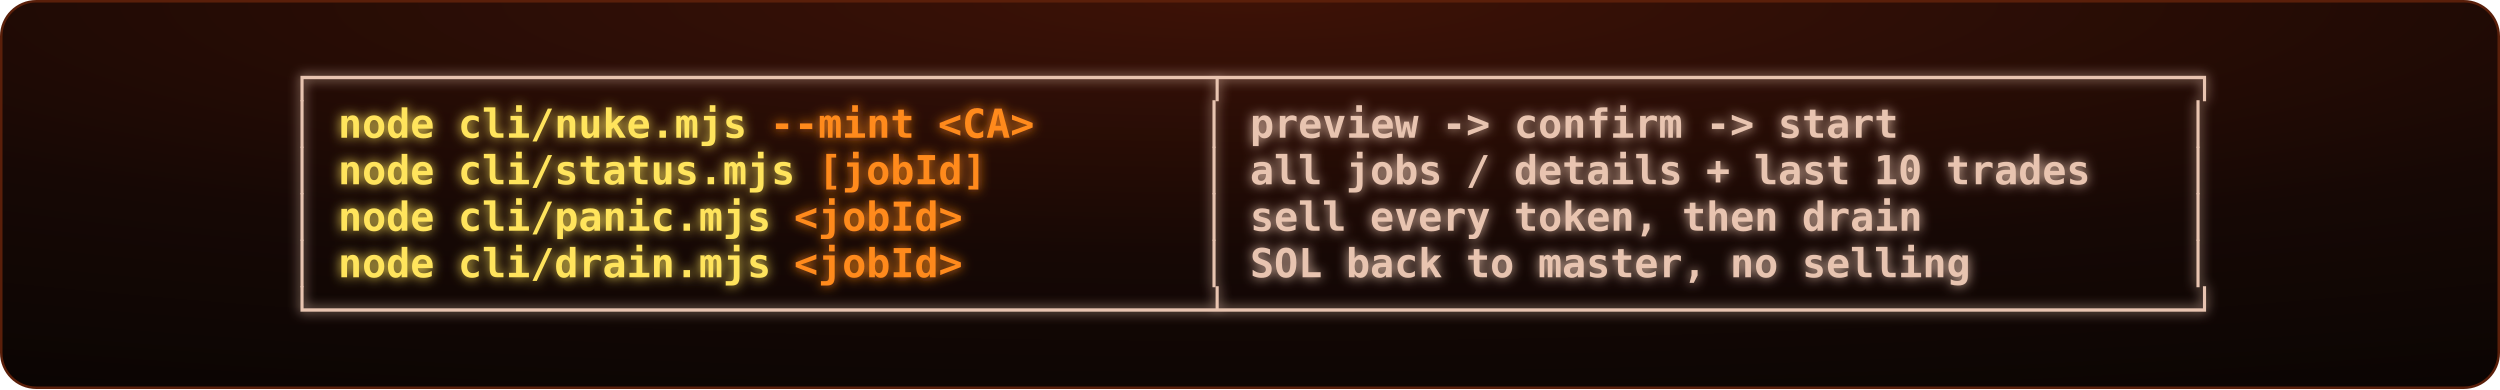
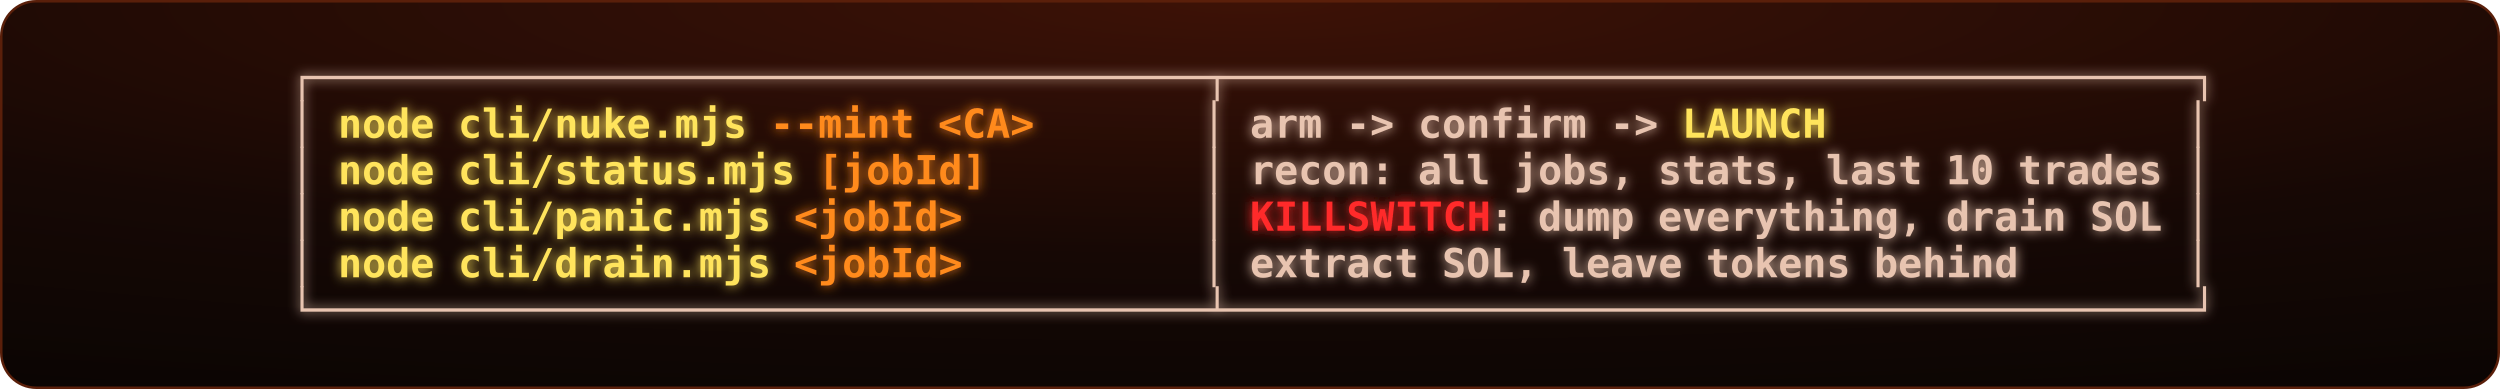
<svg xmlns="http://www.w3.org/2000/svg" width="1000" height="155.6" viewBox="0 0 1000 155.6">
  <defs>
    <linearGradient id="g" gradientUnits="userSpaceOnUse" x1="0" y1="0" x2="1000" y2="155.6">
      <stop offset="0" stop-color="#ffe45c" />
      <stop offset="0.45" stop-color="#ff8a1f" />
      <stop offset="1" stop-color="#ff2a2a" />
    </linearGradient>
    <radialGradient id="bg" cx="0.5" cy="0" r="1.1">
      <stop offset="0" stop-color="#3d1206" />
      <stop offset="0.6" stop-color="#160805" />
      <stop offset="1" stop-color="#0b0503" />
    </radialGradient>
    <filter id="glow" x="-5%" y="-20%" width="110%" height="140%">
      <feGaussianBlur stdDeviation="2.4" result="b" />
      <feMerge>
        <feMergeNode in="b" />
        <feMergeNode in="SourceGraphic" />
      </feMerge>
    </filter>
  </defs>
  <rect x="0.5" y="0.5" width="999" height="154.6" rx="14" fill="url(#bg)" stroke="#5a1f0a" />
  <g font-family="Menlo,Consolas,'DejaVu Sans Mono','Liberation Mono','Courier New',monospace" font-size="16" font-weight="700" filter="url(#glow)">
    <text y="36.5">
      <tspan x="116 125.6 135.2 144.8 154.4 164 173.6 183.2 192.8 202.4 212 221.6 231.2 240.8 250.4 260 269.6 279.2 288.8 298.4 308 317.6 327.2 336.8 346.4 356 365.6 375.2 384.8 394.4 404 413.6 423.2 432.8 442.4 452 461.6 471.2 480.8 490.4 500 509.6 519.2 528.8 538.4 548 557.6 567.2 576.8 586.4 596 605.6 615.2 624.8 634.4 644 653.6 663.2 672.8 682.4 692 701.6 711.2 720.8 730.4 740 749.6 759.2 768.8 778.4 788 797.6 807.2 816.8 826.4 836 845.6 855.2 864.8 874.4" fill="#e8c4b0">┌─────────────────────────────────────┬────────────────────────────────────────┐</tspan>
    </text>
    <text y="55.1">
      <tspan x="116" fill="#e8c4b0">│</tspan>
      <tspan x="135.2 144.8 154.4 164" fill="#ffe45c">node</tspan>
      <tspan x="183.2 192.8 202.4 212 221.6 231.2 240.8 250.4 260 269.6 279.2 288.8" fill="#ffe45c">cli/nuke.mjs</tspan>
      <tspan x="308 317.6 327.2 336.8 346.4 356" fill="#ff8a1f">--mint</tspan>
      <tspan x="375.2 384.8 394.4 404" fill="#ff8a1f">&lt;CA&gt;</tspan>
      <tspan x="480.8" fill="#e8c4b0">│</tspan>
-       <tspan x="500 509.6 519.2 528.8 538.4 548 557.6" fill="#e8c4b0">preview</tspan>
-       <tspan x="576.8 586.4" fill="#e8c4b0">-&gt;</tspan>
-       <tspan x="605.6 615.2 624.8 634.4 644 653.6 663.2" fill="#e8c4b0">confirm</tspan>
-       <tspan x="682.4 692" fill="#e8c4b0">-&gt;</tspan>
-       <tspan x="711.2 720.8 730.4 740 749.6" fill="#e8c4b0">start</tspan>
+       <tspan x="500 509.6 519.2" fill="#e8c4b0">arm</tspan>
+       <tspan x="538.4 548" fill="#e8c4b0">-&gt;</tspan>
+       <tspan x="567.2 576.8 586.4 596 605.6 615.2 624.8" fill="#e8c4b0">confirm</tspan>
+       <tspan x="644 653.6" fill="#e8c4b0">-&gt;</tspan>
+       <tspan x="672.8 682.4 692 701.6 711.2 720.8" fill="#ffe45c">LAUNCH</tspan>
      <tspan x="874.4" fill="#e8c4b0">│</tspan>
    </text>
    <text y="73.7">
      <tspan x="116" fill="#e8c4b0">│</tspan>
      <tspan x="135.2 144.8 154.4 164" fill="#ffe45c">node</tspan>
      <tspan x="183.2 192.8 202.4 212 221.6 231.2 240.8 250.4 260 269.6 279.2 288.8 298.4 308" fill="#ffe45c">cli/status.mjs</tspan>
      <tspan x="327.2 336.8 346.4 356 365.6 375.2 384.8" fill="#ff8a1f">[jobId]</tspan>
      <tspan x="480.8" fill="#e8c4b0">│</tspan>
-       <tspan x="500 509.6 519.2" fill="#e8c4b0">all</tspan>
-       <tspan x="538.4 548 557.6 567.2" fill="#e8c4b0">jobs</tspan>
-       <tspan x="586.4" fill="#e8c4b0">/</tspan>
-       <tspan x="605.6 615.2 624.8 634.4 644 653.6 663.2" fill="#e8c4b0">details</tspan>
-       <tspan x="682.4" fill="#e8c4b0">+</tspan>
-       <tspan x="701.6 711.2 720.8 730.4" fill="#e8c4b0">last</tspan>
-       <tspan x="749.6 759.2" fill="#e8c4b0">10</tspan>
-       <tspan x="778.4 788 797.6 807.2 816.8 826.4" fill="#e8c4b0">trades</tspan>
+       <tspan x="500 509.6 519.2 528.8 538.4 548" fill="#e8c4b0">recon:</tspan>
+       <tspan x="567.2 576.8 586.4" fill="#e8c4b0">all</tspan>
+       <tspan x="605.6 615.2 624.8 634.4 644" fill="#e8c4b0">jobs,</tspan>
+       <tspan x="663.2 672.8 682.4 692 701.6 711.2" fill="#e8c4b0">stats,</tspan>
+       <tspan x="730.4 740 749.6 759.2" fill="#e8c4b0">last</tspan>
+       <tspan x="778.4 788" fill="#e8c4b0">10</tspan>
+       <tspan x="807.2 816.8 826.4 836 845.6 855.2" fill="#e8c4b0">trades</tspan>
      <tspan x="874.4" fill="#e8c4b0">│</tspan>
    </text>
    <text y="92.3">
      <tspan x="116" fill="#e8c4b0">│</tspan>
      <tspan x="135.2 144.8 154.4 164" fill="#ffe45c">node</tspan>
      <tspan x="183.2 192.8 202.4 212 221.6 231.2 240.8 250.4 260 269.6 279.2 288.8 298.4" fill="#ffe45c">cli/panic.mjs</tspan>
      <tspan x="317.6 327.2 336.8 346.4 356 365.6 375.2" fill="#ff8a1f">&lt;jobId&gt;</tspan>
      <tspan x="480.8" fill="#e8c4b0">│</tspan>
-       <tspan x="500 509.6 519.2 528.8" fill="#e8c4b0">sell</tspan>
-       <tspan x="548 557.6 567.2 576.8 586.4" fill="#e8c4b0">every</tspan>
-       <tspan x="605.6 615.2 624.8 634.4 644 653.6" fill="#e8c4b0">token,</tspan>
-       <tspan x="672.8 682.4 692 701.6" fill="#e8c4b0">then</tspan>
-       <tspan x="720.8 730.4 740 749.6 759.2" fill="#e8c4b0">drain</tspan>
+       <tspan x="500 509.6 519.2 528.8 538.4 548 557.6 567.2 576.8 586.4" fill="#ff2a2a">KILLSWITCH</tspan>
+       <tspan x="596" fill="#e8c4b0">:</tspan>
+       <tspan x="615.2 624.8 634.4 644" fill="#e8c4b0">dump</tspan>
+       <tspan x="663.2 672.8 682.4 692 701.6 711.2 720.8 730.4 740 749.6 759.2" fill="#e8c4b0">everything,</tspan>
+       <tspan x="778.4 788 797.6 807.2 816.8" fill="#e8c4b0">drain</tspan>
+       <tspan x="836 845.6 855.2" fill="#e8c4b0">SOL</tspan>
      <tspan x="874.4" fill="#e8c4b0">│</tspan>
    </text>
    <text y="110.9">
      <tspan x="116" fill="#e8c4b0">│</tspan>
      <tspan x="135.2 144.8 154.4 164" fill="#ffe45c">node</tspan>
      <tspan x="183.2 192.8 202.4 212 221.6 231.2 240.8 250.4 260 269.6 279.2 288.8 298.4" fill="#ffe45c">cli/drain.mjs</tspan>
      <tspan x="317.6 327.2 336.8 346.4 356 365.6 375.2" fill="#ff8a1f">&lt;jobId&gt;</tspan>
      <tspan x="480.8" fill="#e8c4b0">│</tspan>
-       <tspan x="500 509.6 519.2" fill="#e8c4b0">SOL</tspan>
-       <tspan x="538.4 548 557.6 567.2" fill="#e8c4b0">back</tspan>
-       <tspan x="586.4 596" fill="#e8c4b0">to</tspan>
-       <tspan x="615.2 624.8 634.4 644 653.6 663.2 672.8" fill="#e8c4b0">master,</tspan>
-       <tspan x="692 701.6" fill="#e8c4b0">no</tspan>
-       <tspan x="720.8 730.4 740 749.6 759.2 768.8 778.4" fill="#e8c4b0">selling</tspan>
+       <tspan x="500 509.6 519.2 528.8 538.4 548 557.6" fill="#e8c4b0">extract</tspan>
+       <tspan x="576.8 586.4 596 605.6" fill="#e8c4b0">SOL,</tspan>
+       <tspan x="624.8 634.4 644 653.6 663.2" fill="#e8c4b0">leave</tspan>
+       <tspan x="682.4 692 701.6 711.2 720.8 730.4" fill="#e8c4b0">tokens</tspan>
+       <tspan x="749.6 759.2 768.8 778.4 788 797.6" fill="#e8c4b0">behind</tspan>
      <tspan x="874.4" fill="#e8c4b0">│</tspan>
    </text>
    <text y="129.5">
      <tspan x="116 125.6 135.2 144.8 154.4 164 173.6 183.2 192.8 202.4 212 221.6 231.2 240.8 250.4 260 269.6 279.2 288.8 298.4 308 317.6 327.2 336.8 346.4 356 365.6 375.2 384.8 394.4 404 413.6 423.2 432.8 442.4 452 461.6 471.2 480.8 490.4 500 509.6 519.2 528.8 538.4 548 557.6 567.2 576.8 586.4 596 605.6 615.2 624.8 634.4 644 653.6 663.2 672.8 682.4 692 701.6 711.2 720.8 730.4 740 749.6 759.2 768.8 778.4 788 797.6 807.2 816.8 826.4 836 845.6 855.2 864.8 874.4" fill="#e8c4b0">└─────────────────────────────────────┴────────────────────────────────────────┘</tspan>
    </text>
  </g>
</svg>
